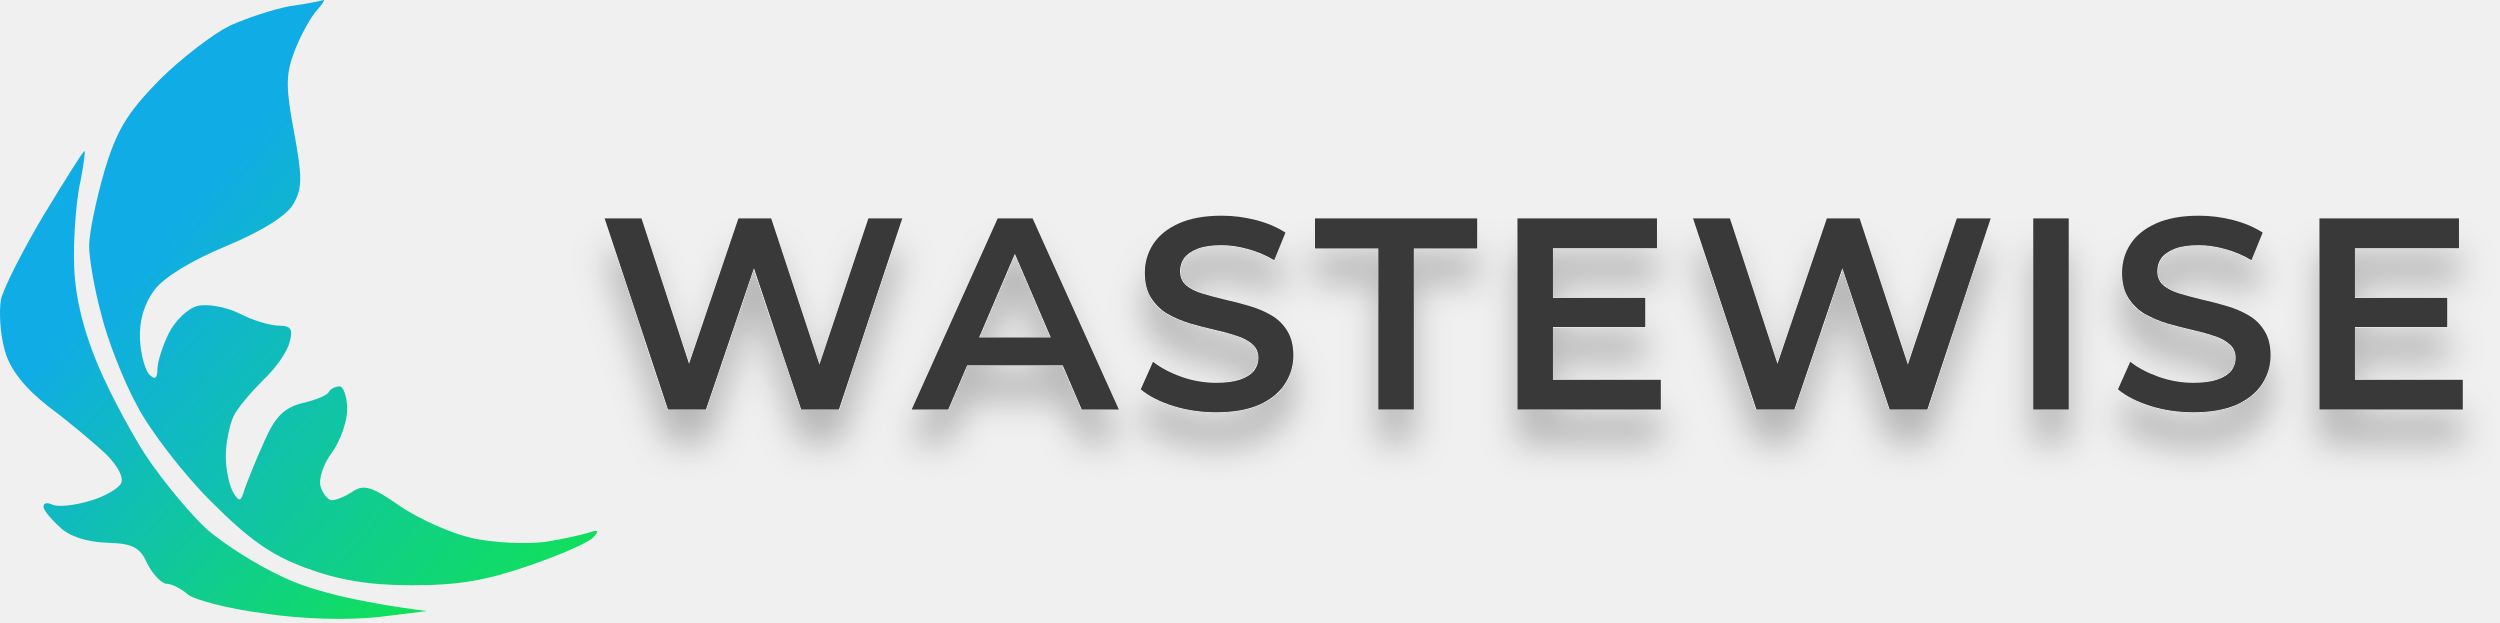
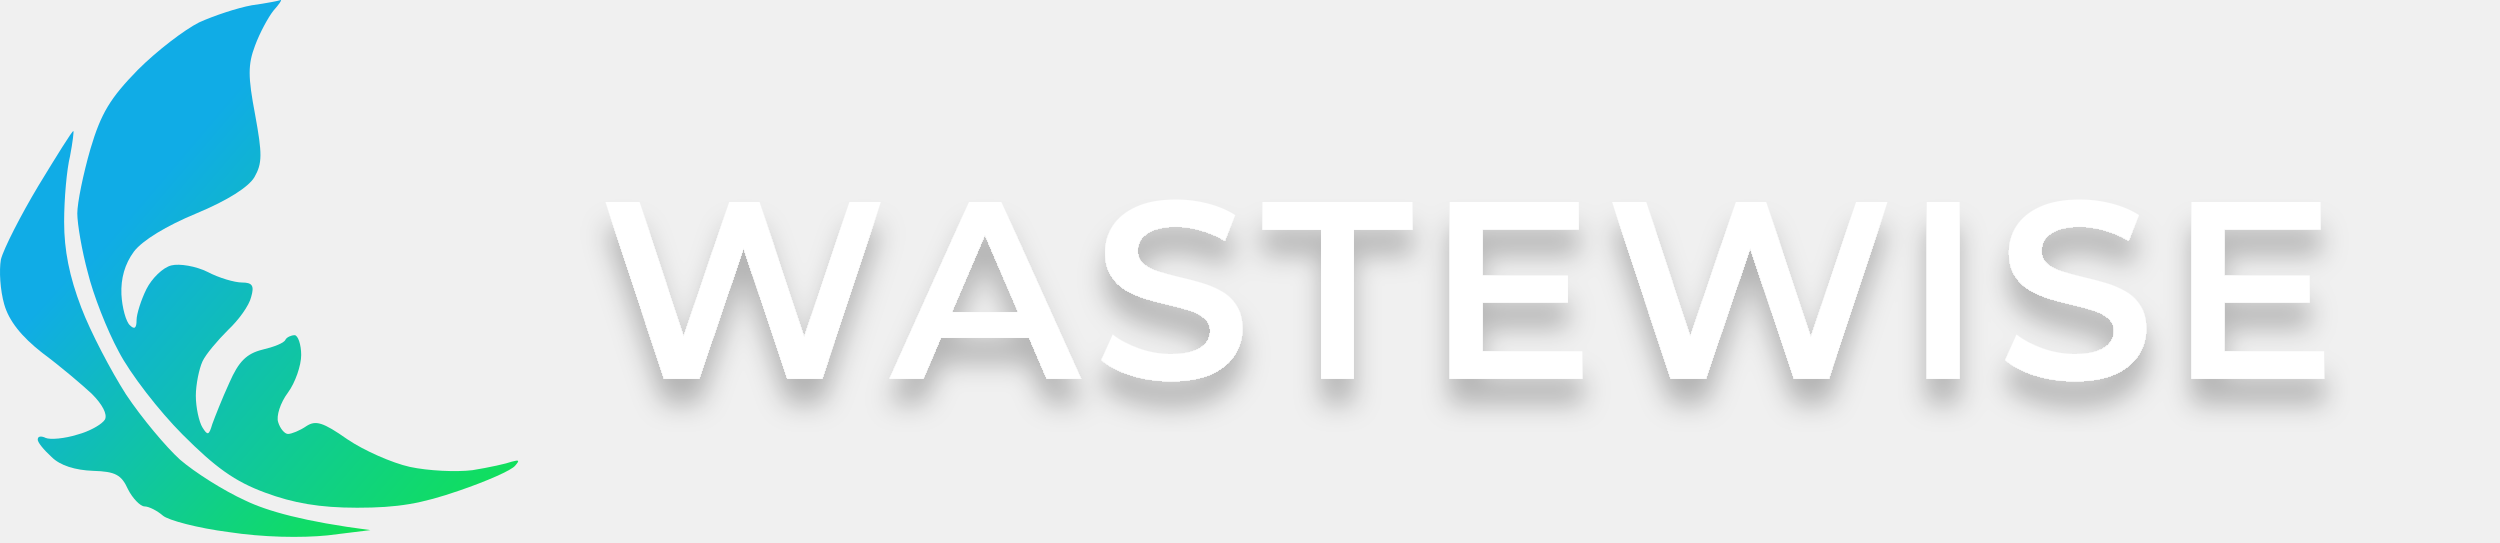
- <svg xmlns="http://www.w3.org/2000/svg" width="293" height="73" viewBox="0 0 293 73" fill="none">
-   <g filter="url(#filter0_d_12_9)">
-     <path d="M78.288 48L70.864 25.6H75.184L81.808 45.856H79.664L86.544 25.6H90.384L97.072 45.856H94.992L101.776 25.6H105.744L98.32 48H93.904L87.792 29.728H88.944L82.736 48H78.288ZM106.846 48L116.926 25.6H121.022L131.134 48H126.782L118.11 27.808H119.774L111.134 48H106.846ZM111.486 42.816L112.606 39.552H124.702L125.822 42.816H111.486ZM142.527 48.32C140.778 48.32 139.103 48.075 137.503 47.584C135.903 47.072 134.634 46.421 133.695 45.632L135.135 42.4C136.031 43.104 137.14 43.691 138.463 44.16C139.786 44.629 141.14 44.864 142.527 44.864C143.7 44.864 144.65 44.736 145.375 44.48C146.1 44.224 146.634 43.883 146.975 43.456C147.316 43.008 147.487 42.507 147.487 41.952C147.487 41.269 147.242 40.725 146.751 40.32C146.26 39.893 145.62 39.563 144.831 39.328C144.063 39.072 143.199 38.837 142.239 38.624C141.3 38.411 140.351 38.165 139.391 37.888C138.452 37.589 137.588 37.216 136.799 36.768C136.031 36.299 135.402 35.68 134.911 34.912C134.42 34.144 134.175 33.163 134.175 31.968C134.175 30.752 134.495 29.643 135.135 28.64C135.796 27.616 136.788 26.805 138.111 26.208C139.455 25.589 141.151 25.28 143.199 25.28C144.543 25.28 145.876 25.451 147.199 25.792C148.522 26.133 149.674 26.624 150.655 27.264L149.343 30.496C148.34 29.899 147.306 29.461 146.239 29.184C145.172 28.885 144.148 28.736 143.167 28.736C142.015 28.736 141.076 28.875 140.351 29.152C139.647 29.429 139.124 29.792 138.783 30.24C138.463 30.688 138.303 31.2 138.303 31.776C138.303 32.459 138.538 33.013 139.007 33.44C139.498 33.845 140.127 34.165 140.895 34.4C141.684 34.635 142.559 34.869 143.519 35.104C144.479 35.317 145.428 35.563 146.367 35.84C147.327 36.117 148.191 36.48 148.959 36.928C149.748 37.376 150.378 37.984 150.847 38.752C151.338 39.52 151.583 40.491 151.583 41.664C151.583 42.859 151.252 43.968 150.591 44.992C149.951 45.995 148.959 46.805 147.615 47.424C146.271 48.021 144.575 48.32 142.527 48.32ZM161.54 48V29.12H154.116V25.6H173.124V29.12H165.7V48H161.54ZM181.686 34.912H192.822V38.336H181.686V34.912ZM182.006 44.512H194.646V48H177.846V25.6H194.198V29.088H182.006V44.512ZM205.851 48L198.427 25.6H202.747L209.371 45.856H207.227L214.107 25.6H217.947L224.635 45.856H222.555L229.339 25.6H233.307L225.883 48H221.467L215.355 29.728H216.507L210.299 48H205.851ZM238.296 48V25.6H242.456V48H238.296ZM257.058 48.32C255.309 48.32 253.634 48.075 252.034 47.584C250.434 47.072 249.165 46.421 248.226 45.632L249.666 42.4C250.562 43.104 251.672 43.691 252.994 44.16C254.317 44.629 255.672 44.864 257.058 44.864C258.232 44.864 259.181 44.736 259.906 44.48C260.632 44.224 261.165 43.883 261.506 43.456C261.848 43.008 262.018 42.507 262.018 41.952C262.018 41.269 261.773 40.725 261.282 40.32C260.792 39.893 260.152 39.563 259.362 39.328C258.594 39.072 257.73 38.837 256.77 38.624C255.832 38.411 254.882 38.165 253.922 37.888C252.984 37.589 252.12 37.216 251.33 36.768C250.562 36.299 249.933 35.68 249.442 34.912C248.952 34.144 248.706 33.163 248.706 31.968C248.706 30.752 249.026 29.643 249.666 28.64C250.328 27.616 251.32 26.805 252.642 26.208C253.986 25.589 255.682 25.28 257.73 25.28C259.074 25.28 260.408 25.451 261.73 25.792C263.053 26.133 264.205 26.624 265.186 27.264L263.874 30.496C262.872 29.899 261.837 29.461 260.77 29.184C259.704 28.885 258.68 28.736 257.698 28.736C256.546 28.736 255.608 28.875 254.882 29.152C254.178 29.429 253.656 29.792 253.314 30.24C252.994 30.688 252.834 31.2 252.834 31.776C252.834 32.459 253.069 33.013 253.538 33.44C254.029 33.845 254.658 34.165 255.426 34.4C256.216 34.635 257.09 34.869 258.05 35.104C259.01 35.317 259.96 35.563 260.898 35.84C261.858 36.117 262.722 36.48 263.49 36.928C264.28 37.376 264.909 37.984 265.378 38.752C265.869 39.52 266.114 40.491 266.114 41.664C266.114 42.859 265.784 43.968 265.122 44.992C264.482 45.995 263.49 46.805 262.146 47.424C260.802 48.021 259.106 48.32 257.058 48.32ZM275.679 34.912H286.815V38.336H275.679V34.912ZM275.999 44.512H288.639V48H271.839V25.6H288.191V29.088H275.999V44.512Z" fill="#393939" />
+ <svg xmlns="http://www.w3.org/2000/svg" width="396" height="86" viewBox="0 0 396 86" fill="none">
+   <g filter="url(#filter0_d_38_75)">
+     <path d="M105.192 60L95.912 32H101.312L109.592 57.32H106.912L115.512 32H120.312L128.672 57.32H126.072L134.552 32H139.512L130.232 60H124.712L117.072 37.16H118.512L110.752 60H105.192ZM140.89 60L153.49 32H158.61L171.25 60H165.81L154.97 34.76H157.05L146.25 60H140.89ZM146.69 53.52L148.09 49.44H163.21L164.61 53.52H146.69ZM185.491 60.4C183.304 60.4 181.211 60.093 179.211 59.48C177.211 58.84 175.624 58.027 174.451 57.04L176.251 53C177.371 53.88 178.757 54.613 180.411 55.2C182.064 55.787 183.757 56.08 185.491 56.08C186.957 56.08 188.144 55.92 189.051 55.6C189.957 55.28 190.624 54.853 191.051 54.32C191.477 53.76 191.691 53.133 191.691 52.44C191.691 51.587 191.384 50.907 190.771 50.4C190.157 49.867 189.357 49.453 188.371 49.16C187.411 48.84 186.331 48.547 185.131 48.28C183.957 48.013 182.771 47.707 181.571 47.36C180.397 46.987 179.317 46.52 178.331 45.96C177.371 45.373 176.584 44.6 175.971 43.64C175.357 42.68 175.051 41.453 175.051 39.96C175.051 38.44 175.451 37.053 176.251 35.8C177.077 34.52 178.317 33.507 179.971 32.76C181.651 31.987 183.771 31.6 186.331 31.6C188.011 31.6 189.677 31.813 191.331 32.24C192.984 32.667 194.424 33.28 195.651 34.08L194.011 38.12C192.757 37.373 191.464 36.827 190.131 36.48C188.797 36.107 187.517 35.92 186.291 35.92C184.851 35.92 183.677 36.093 182.771 36.44C181.891 36.787 181.237 37.24 180.811 37.8C180.411 38.36 180.211 39 180.211 39.72C180.211 40.573 180.504 41.267 181.091 41.8C181.704 42.307 182.491 42.707 183.451 43C184.437 43.293 185.531 43.587 186.731 43.88C187.931 44.147 189.117 44.453 190.291 44.8C191.491 45.147 192.571 45.6 193.531 46.16C194.517 46.72 195.304 47.48 195.891 48.44C196.504 49.4 196.811 50.613 196.811 52.08C196.811 53.573 196.397 54.96 195.571 56.24C194.771 57.493 193.531 58.507 191.851 59.28C190.171 60.027 188.051 60.4 185.491 60.4ZM209.256 60V36.4H199.976V32H223.736V36.4H214.456V60H209.256ZM234.439 43.64H248.359V47.92H234.439V43.64ZM234.839 55.64H250.639V60H229.639V32H250.079V36.36H234.839V55.64ZM264.645 60L255.365 32H260.765L269.045 57.32H266.365L274.965 32H279.765L288.125 57.32H285.525L294.005 32H298.965L289.685 60H284.165L276.525 37.16H277.965L270.205 60H264.645ZM305.201 60V32H310.401V60H305.201ZM328.655 60.4C326.468 60.4 324.375 60.093 322.375 59.48C320.375 58.84 318.788 58.027 317.615 57.04L319.415 53C320.535 53.88 321.922 54.613 323.575 55.2C325.228 55.787 326.922 56.08 328.655 56.08C330.122 56.08 331.308 55.92 332.215 55.6C333.122 55.28 333.788 54.853 334.215 54.32C334.642 53.76 334.855 53.133 334.855 52.44C334.855 51.587 334.548 50.907 333.935 50.4C333.322 49.867 332.522 49.453 331.535 49.16C330.575 48.84 329.495 48.547 328.295 48.28C327.122 48.013 325.935 47.707 324.735 47.36C323.562 46.987 322.482 46.52 321.495 45.96C320.535 45.373 319.748 44.6 319.135 43.64C318.522 42.68 318.215 41.453 318.215 39.96C318.215 38.44 318.615 37.053 319.415 35.8C320.242 34.52 321.482 33.507 323.135 32.76C324.815 31.987 326.935 31.6 329.495 31.6C331.175 31.6 332.842 31.813 334.495 32.24C336.148 32.667 337.588 33.28 338.815 34.08L337.175 38.12C335.922 37.373 334.628 36.827 333.295 36.48C331.962 36.107 330.682 35.92 329.455 35.92C328.015 35.92 326.842 36.093 325.935 36.44C325.055 36.787 324.402 37.24 323.975 37.8C323.575 38.36 323.375 39 323.375 39.72C323.375 40.573 323.668 41.267 324.255 41.8C324.868 42.307 325.655 42.707 326.615 43C327.602 43.293 328.695 43.587 329.895 43.88C331.095 44.147 332.282 44.453 333.455 44.8C334.655 45.147 335.735 45.6 336.695 46.16C337.682 46.72 338.468 47.48 339.055 48.44C339.668 49.4 339.975 50.613 339.975 52.08C339.975 53.573 339.562 54.96 338.735 56.24C337.935 57.493 336.695 58.507 335.015 59.28C333.335 60.027 331.215 60.4 328.655 60.4ZM351.931 43.64H365.851V47.92H351.931V43.64ZM352.331 55.64H368.131V60H347.131V32H367.571V36.36H352.331V55.64Z" fill="white" />
  </g>
-   <path d="M0.123 35.053C0.478 33.629 2.792 29.092 5.194 25.088C7.685 20.996 9.731 17.704 9.909 17.704C9.998 17.704 9.82 19.217 9.464 21.085C9.019 22.864 8.663 26.868 8.663 29.982C8.663 33.807 9.375 37.366 10.976 41.547C12.222 44.839 14.98 50.088 17.026 53.291C19.161 56.493 22.453 60.408 24.321 62.098C26.279 63.789 30.193 66.28 33.129 67.614C36.065 69.038 41.047 70.461 50.033 71.618L44.25 72.329C40.691 72.685 35.531 72.596 30.905 71.885C26.724 71.351 22.72 70.283 22.008 69.66C21.297 69.038 20.14 68.415 19.517 68.415C18.983 68.415 17.916 67.347 17.293 66.102C16.403 64.145 15.603 63.7 12.578 63.611C10.176 63.522 8.13 62.899 6.973 61.742C5.905 60.764 5.016 59.696 5.105 59.34C5.105 58.896 5.639 58.896 6.172 59.163C6.795 59.429 8.752 59.251 10.443 58.718C12.133 58.273 13.823 57.294 14.179 56.671C14.535 55.96 13.823 54.625 12.4 53.202C11.065 51.956 8.13 49.465 5.727 47.686C2.881 45.462 1.19 43.327 0.567 41.102C0.034 39.234 -0.144 36.565 0.123 35.053Z" fill="url(#paint0_linear_12_9)" />
-   <path d="M26.901 3.025C28.859 2.135 32.061 1.068 34.019 0.712C35.976 0.445 37.755 0.089 37.933 0C38.111 0 37.666 0.623 36.955 1.423C36.243 2.313 35.086 4.448 34.464 6.139C33.485 8.719 33.485 10.32 34.464 15.48C35.442 20.818 35.442 22.064 34.374 23.932C33.574 25.266 30.816 27.046 26.546 28.825C22.453 30.515 19.25 32.473 18.094 33.985C16.848 35.675 16.314 37.633 16.403 39.768C16.492 41.547 17.026 43.504 17.56 43.949C18.183 44.572 18.45 44.305 18.45 43.237C18.45 42.437 19.072 40.48 19.784 39.056C20.496 37.633 22.008 36.12 23.165 35.853C24.232 35.586 26.457 35.942 28.058 36.743C29.57 37.544 31.706 38.166 32.684 38.166C34.108 38.166 34.374 38.611 33.93 40.124C33.663 41.28 32.239 43.237 30.816 44.572C29.392 45.995 27.791 47.864 27.346 48.842C26.901 49.821 26.457 51.956 26.457 53.469C26.457 55.07 26.901 57.027 27.346 57.739C28.058 58.895 28.236 58.807 28.681 57.294C29.037 56.316 30.015 53.825 30.994 51.689C32.239 48.842 33.307 47.775 35.442 47.241C36.955 46.885 38.378 46.351 38.556 45.907C38.734 45.551 39.357 45.284 39.801 45.284C40.246 45.284 40.691 46.529 40.691 47.953C40.691 49.376 39.89 51.689 38.912 53.024C37.844 54.447 37.31 56.227 37.577 57.027C37.844 57.917 38.467 58.629 38.912 58.629C39.357 58.629 40.513 58.184 41.403 57.561C42.648 56.76 43.627 57.027 46.919 59.34C49.143 60.853 52.968 62.543 55.37 63.077C57.862 63.611 61.598 63.789 63.822 63.522C66.046 63.166 68.448 62.632 69.16 62.365C70.139 62.098 70.228 62.187 69.605 62.899C69.16 63.522 65.691 65.034 62.043 66.28C56.883 68.059 53.769 68.593 48.253 68.593C43.182 68.593 39.623 67.97 35.798 66.547C31.706 65.034 29.125 63.166 24.677 58.718C21.474 55.515 17.56 50.444 16.047 47.508C14.446 44.572 12.578 39.768 11.866 36.832C11.065 33.896 10.443 30.248 10.443 28.825C10.443 27.402 11.243 23.487 12.222 20.106C13.645 15.302 14.891 13.256 18.628 9.43C21.208 6.85 24.944 4.003 26.901 3.025Z" fill="url(#paint1_linear_12_9)" />
+   <path d="M0.144 41.099C0.561 39.43 3.273 34.11 6.09 29.416C9.01 24.617 11.409 20.758 11.618 20.758C11.722 20.758 11.514 22.531 11.096 24.722C10.575 26.808 10.158 31.502 10.158 35.153C10.158 39.638 10.992 43.811 12.87 48.713C14.33 52.573 17.564 58.727 19.963 62.482C22.466 66.238 26.326 70.827 28.516 72.809C30.811 74.791 35.401 77.712 38.843 79.276C42.285 80.945 48.127 82.614 58.662 83.97L51.882 84.805C47.71 85.222 41.66 85.118 36.235 84.283C31.333 83.657 26.639 82.406 25.804 81.676C24.97 80.945 23.614 80.215 22.884 80.215C22.258 80.215 21.006 78.963 20.276 77.503C19.233 75.208 18.294 74.687 14.747 74.582C11.931 74.478 9.532 73.748 8.176 72.392C6.924 71.245 5.881 69.993 5.985 69.576C5.985 69.054 6.611 69.054 7.237 69.367C7.967 69.68 10.262 69.471 12.244 68.845C14.226 68.324 16.208 67.176 16.625 66.446C17.042 65.612 16.208 64.047 14.539 62.378C12.974 60.918 9.532 57.997 6.715 55.911C3.377 53.303 1.395 50.8 0.665 48.192C0.039 46.001 -0.169 42.872 0.144 41.099Z" fill="url(#paint0_linear_38_75)" />
+   <path d="M31.541 3.547C33.836 2.503 37.591 1.252 39.886 0.834C42.181 0.522 44.267 0.104 44.476 0C44.684 0 44.163 0.73 43.328 1.669C42.494 2.712 41.138 5.216 40.408 7.197C39.26 10.223 39.26 12.1 40.408 18.15C41.555 24.409 41.555 25.869 40.303 28.06C39.365 29.624 36.131 31.711 31.124 33.797C26.326 35.779 22.571 38.074 21.215 39.847C19.754 41.829 19.128 44.124 19.233 46.627C19.337 48.713 19.963 51.008 20.589 51.53C21.319 52.26 21.632 51.947 21.632 50.695C21.632 49.756 22.362 47.462 23.196 45.792C24.031 44.124 25.804 42.35 27.16 42.037C28.412 41.724 31.02 42.142 32.897 43.081C34.671 44.019 37.174 44.749 38.322 44.749C39.99 44.749 40.303 45.271 39.782 47.044C39.469 48.4 37.8 50.695 36.131 52.26C34.462 53.929 32.584 56.119 32.063 57.267C31.541 58.414 31.02 60.918 31.02 62.691C31.02 64.569 31.541 66.863 32.063 67.698C32.897 69.054 33.106 68.95 33.627 67.176C34.045 66.029 35.192 63.108 36.34 60.605C37.8 57.267 39.052 56.015 41.555 55.389C43.328 54.972 44.997 54.346 45.206 53.825C45.415 53.407 46.145 53.094 46.666 53.094C47.188 53.094 47.709 54.555 47.709 56.224C47.709 57.893 46.771 60.605 45.623 62.169C44.372 63.838 43.746 65.925 44.059 66.863C44.372 67.906 45.102 68.741 45.623 68.741C46.145 68.741 47.501 68.219 48.544 67.489C50.004 66.55 51.152 66.863 55.011 69.576C57.619 71.349 62.104 73.331 64.921 73.957C67.841 74.582 72.223 74.791 74.83 74.478C77.438 74.061 80.255 73.435 81.089 73.122C82.237 72.809 82.341 72.913 81.611 73.748C81.089 74.478 77.021 76.251 72.744 77.712C66.694 79.798 63.043 80.424 56.576 80.424C50.63 80.424 46.458 79.694 41.972 78.025C37.174 76.251 34.149 74.061 28.933 68.845C25.178 65.09 20.589 59.144 18.815 55.702C16.938 52.26 14.747 46.627 13.913 43.185C12.974 39.742 12.244 35.466 12.244 33.797C12.244 32.128 13.183 27.538 14.33 23.574C15.999 17.942 17.459 15.542 21.84 11.057C24.865 8.032 29.247 4.694 31.541 3.547Z" fill="url(#paint1_linear_38_75)" />
  <defs>
-     <filter id="filter0_d_12_9" x="66.864" y="25.28" width="225.775" height="31.04" filterUnits="userSpaceOnUse" color-interpolation-filters="sRGB">
+     <filter id="filter0_d_38_75" x="91.912" y="31.6" width="280.219" height="36.8" filterUnits="userSpaceOnUse" color-interpolation-filters="sRGB">
      <feFlood flood-opacity="0" result="BackgroundImageFix" />
      <feColorMatrix in="SourceAlpha" type="matrix" values="0 0 0 0 0 0 0 0 0 0 0 0 0 0 0 0 0 0 127 0" result="hardAlpha" />
      <feOffset dy="4" />
      <feGaussianBlur stdDeviation="2" />
      <feComposite in2="hardAlpha" operator="out" />
      <feColorMatrix type="matrix" values="0 0 0 0 0 0 0 0 0 0 0 0 0 0 0 0 0 0 0.25 0" />
-       <feBlend mode="normal" in2="BackgroundImageFix" result="effect1_dropShadow_12_9" />
-       <feBlend mode="normal" in="SourceGraphic" in2="effect1_dropShadow_12_9" result="shape" />
+       <feBlend mode="normal" in2="BackgroundImageFix" result="effect1_dropShadow_38_75" />
+       <feBlend mode="normal" in="SourceGraphic" in2="effect1_dropShadow_38_75" result="shape" />
    </filter>
-     <linearGradient id="paint0_linear_12_9" x1="6.358" y1="40.361" x2="49.131" y2="78.604" gradientUnits="userSpaceOnUse">
+     <linearGradient id="paint0_linear_38_75" x1="7.454" y1="47.322" x2="57.605" y2="92.162" gradientUnits="userSpaceOnUse">
      <stop stop-color="#10ACE6" />
      <stop offset="1" stop-color="#10E64A" />
    </linearGradient>
-     <linearGradient id="paint1_linear_12_9" x1="18.011" y1="28.344" x2="71.162" y2="73.561" gradientUnits="userSpaceOnUse">
+     <linearGradient id="paint1_linear_38_75" x1="21.117" y1="33.233" x2="83.436" y2="86.249" gradientUnits="userSpaceOnUse">
      <stop stop-color="#10ACE6" />
      <stop offset="1" stop-color="#10E64A" />
    </linearGradient>
  </defs>
</svg>
